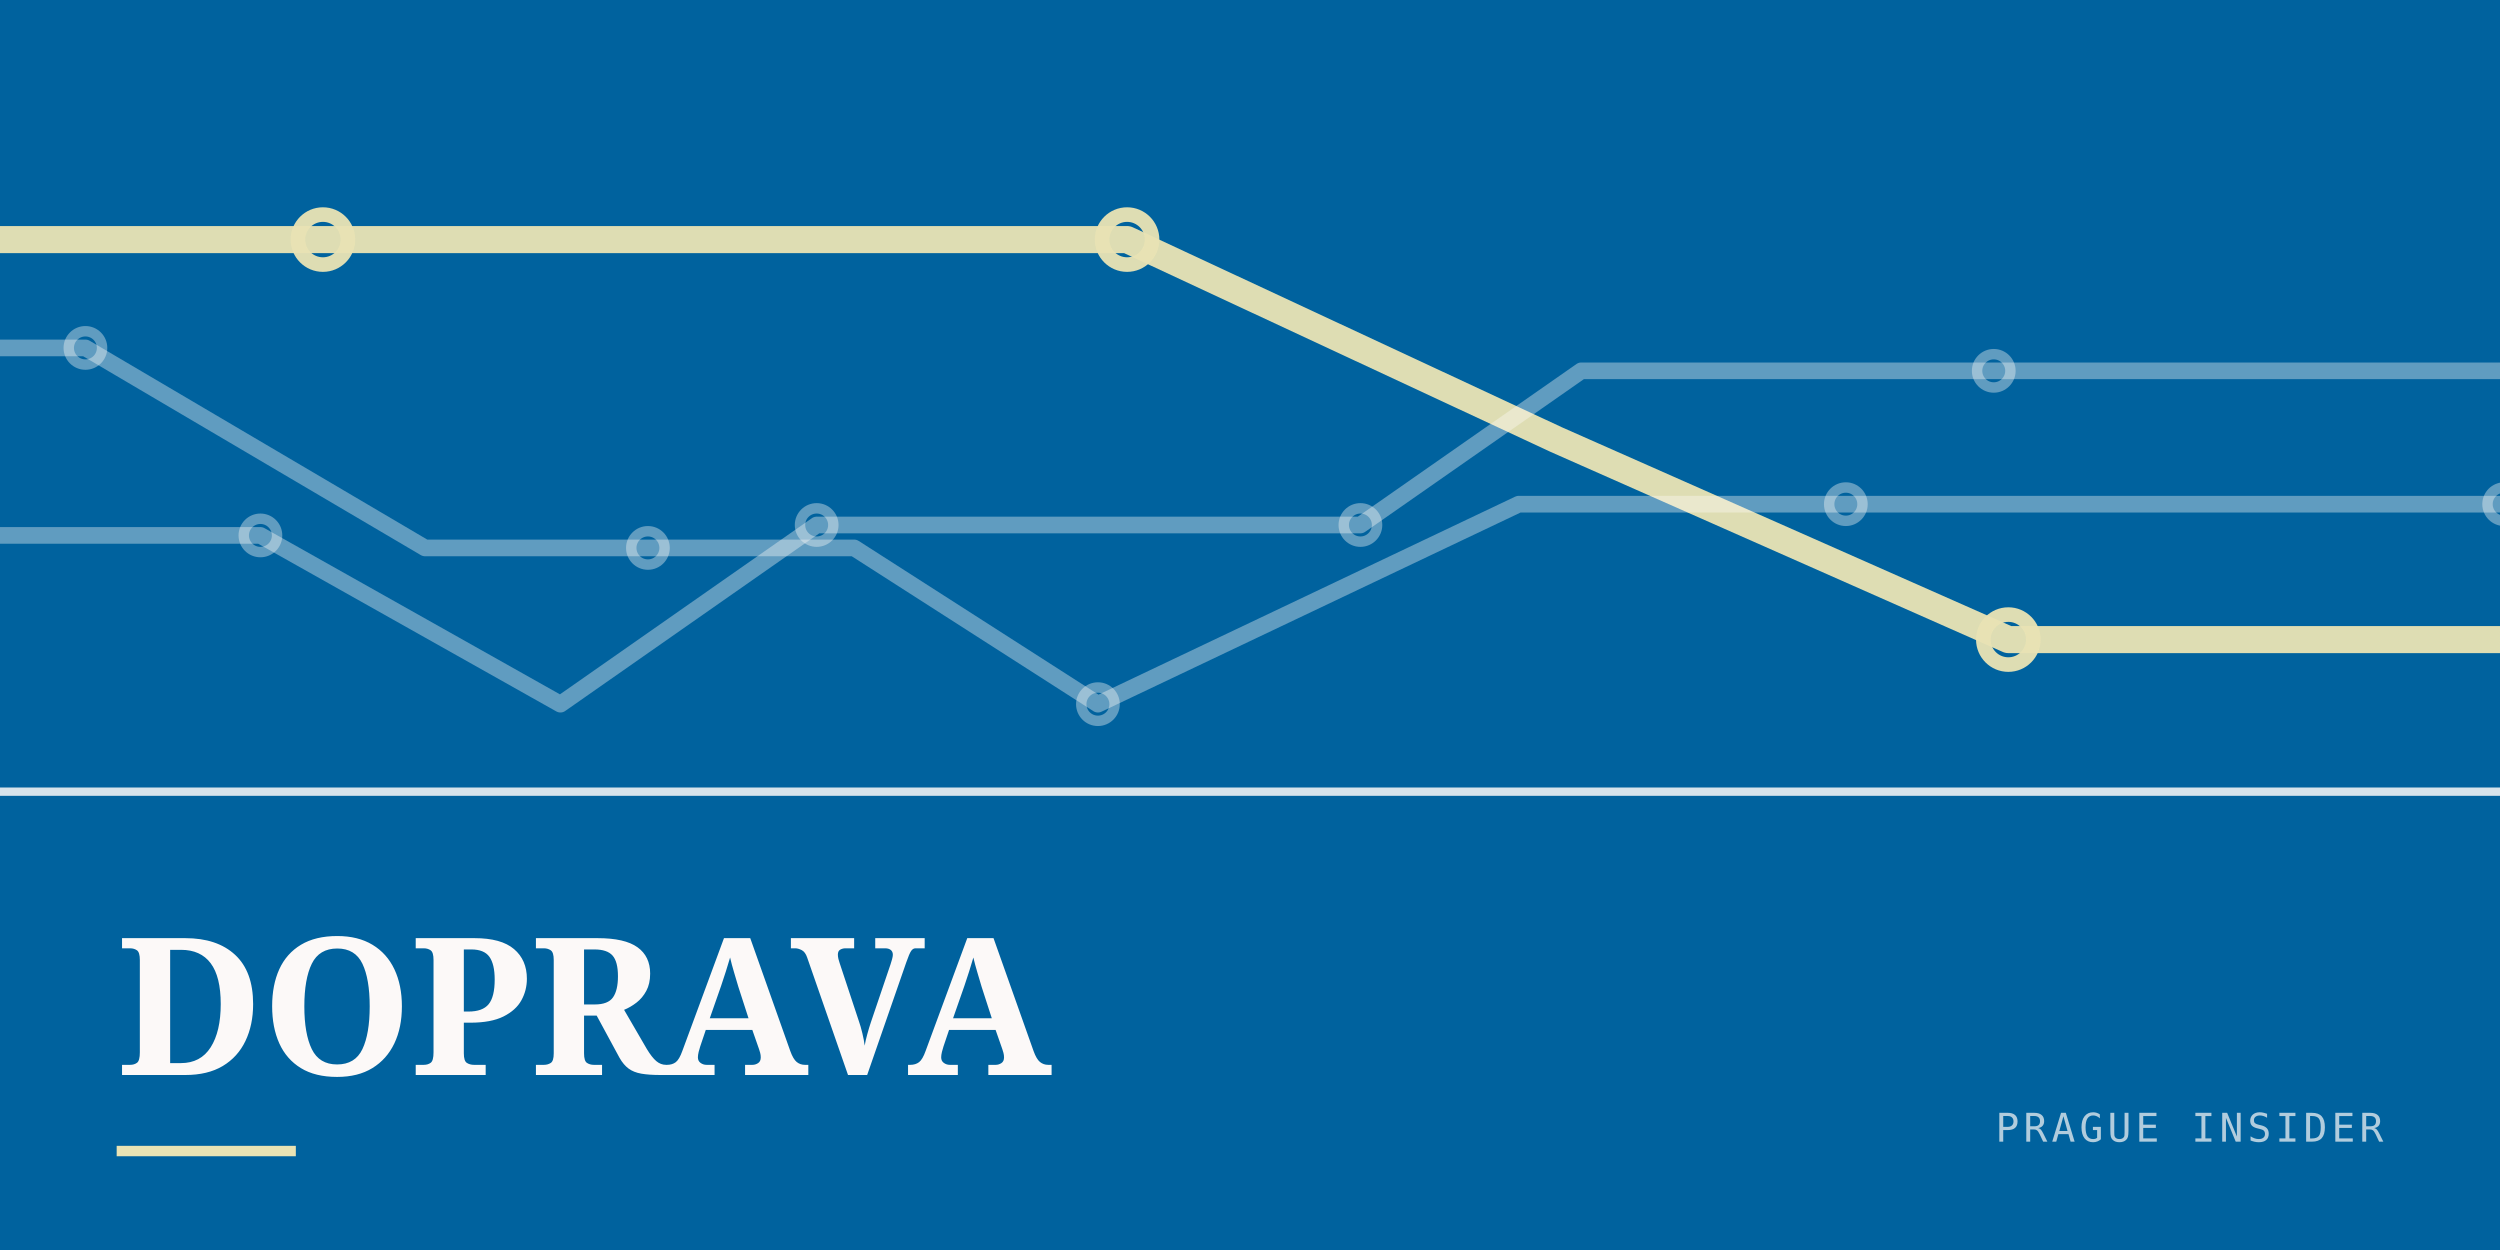
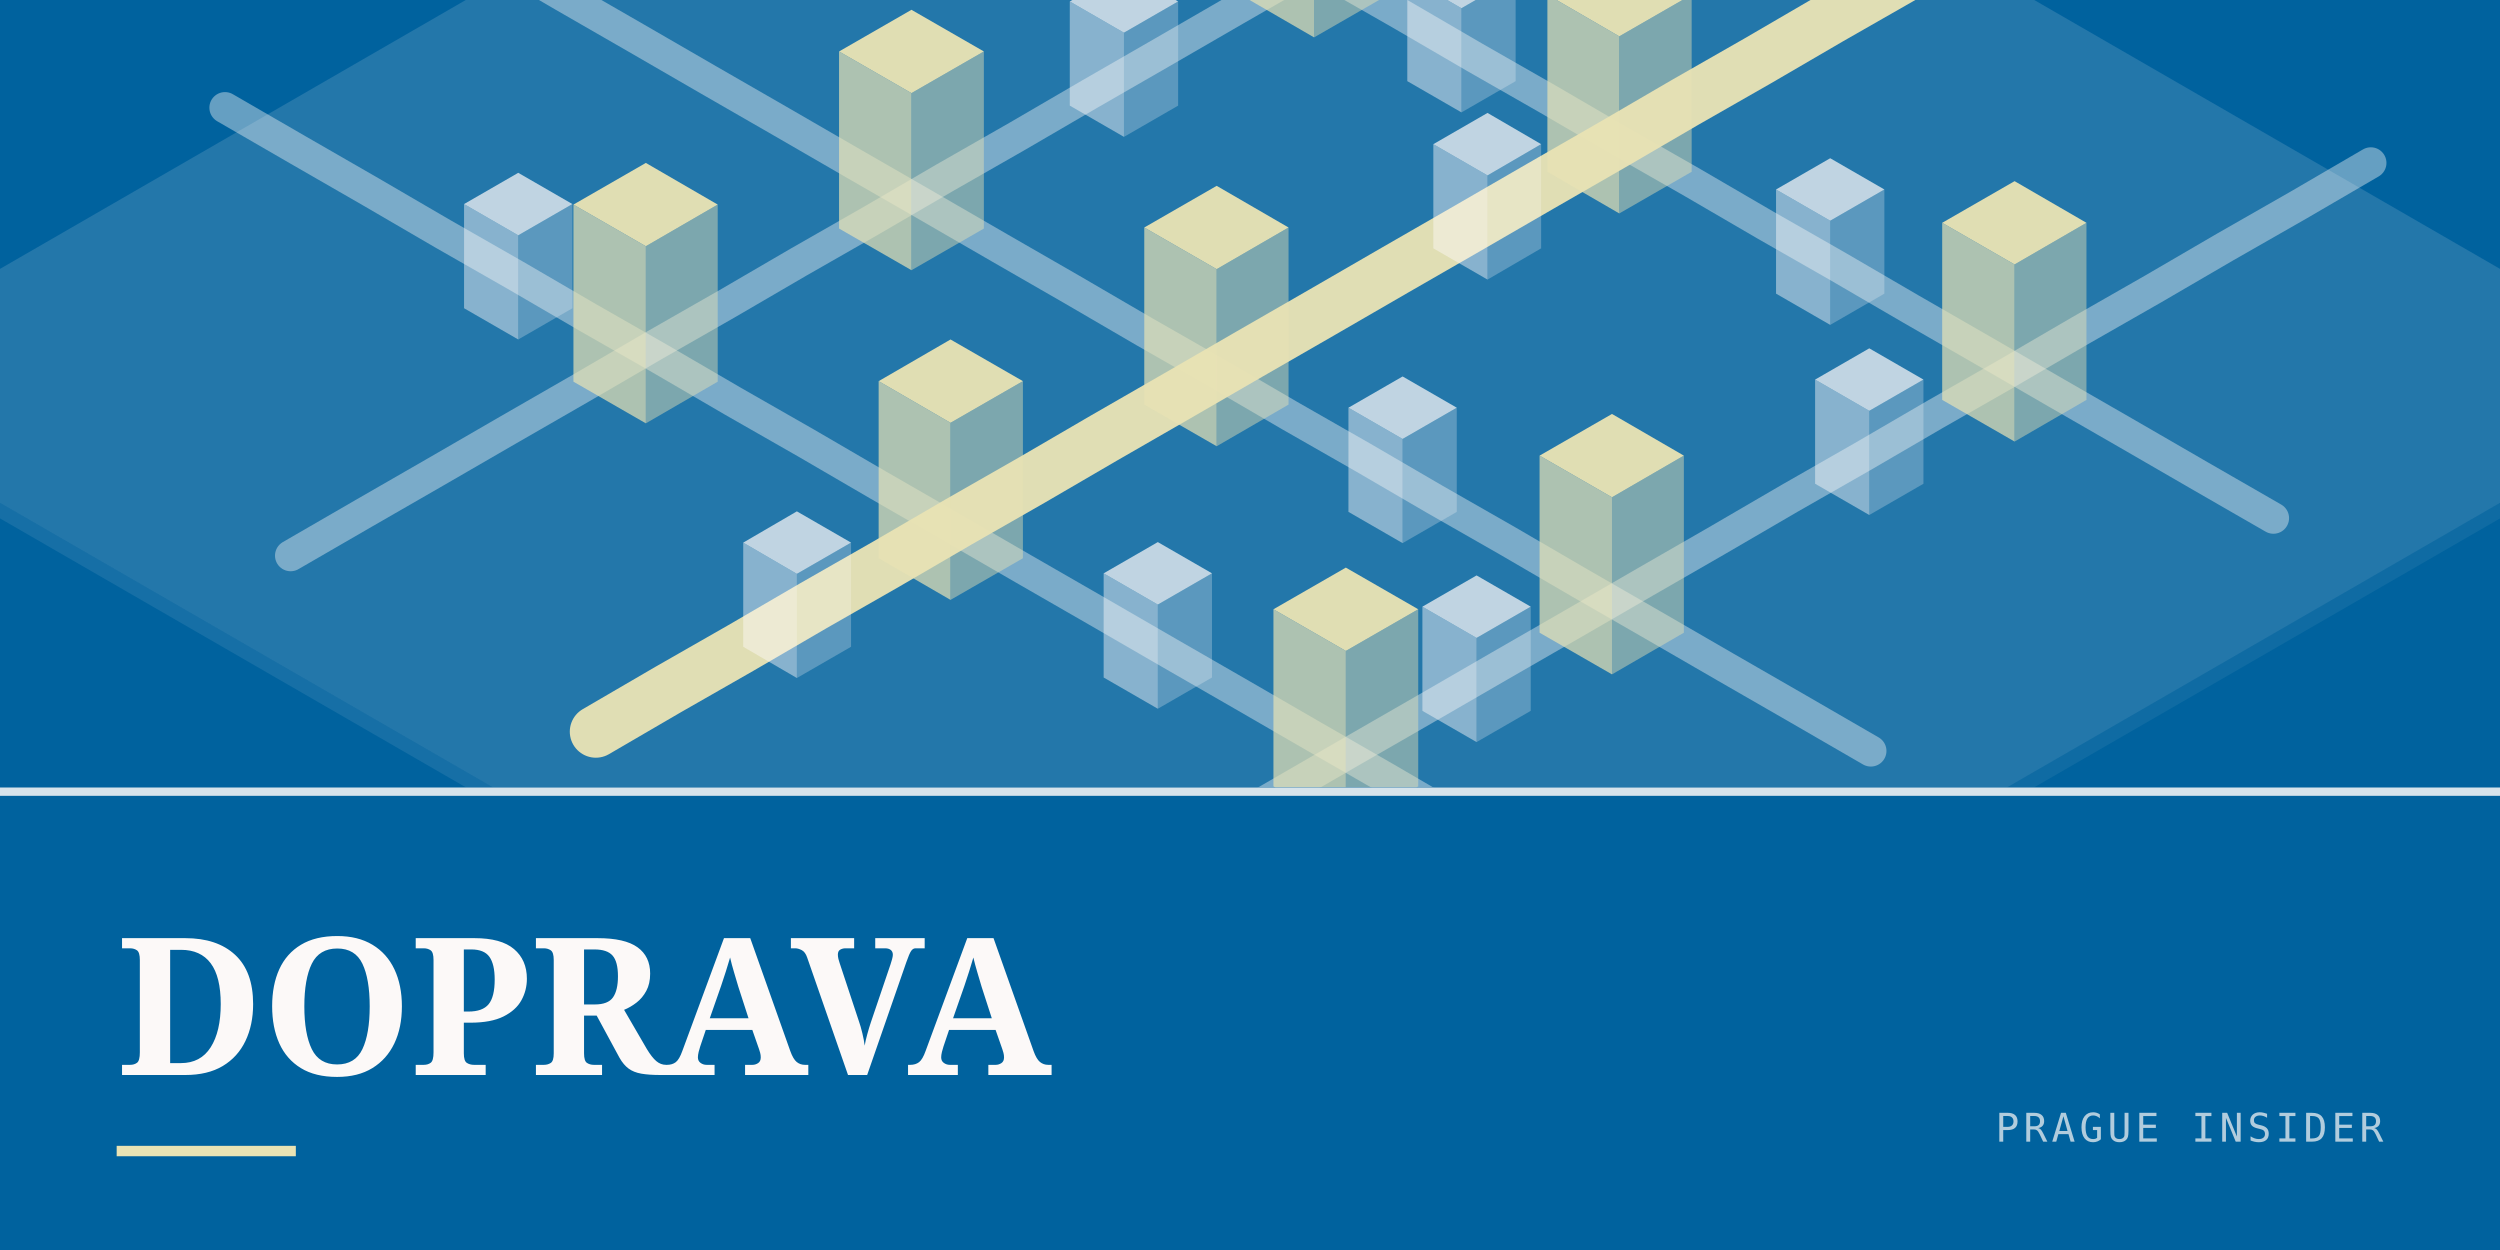
<svg xmlns="http://www.w3.org/2000/svg" viewBox="0 0 1200 600" width="1200" height="600" role="img" aria-label="Doprava">
  <defs>
-     <clipPath id="band-3543098130">
+     <clipPath id="band-transport-hero">
      <rect x="0" y="0" width="1200" height="378" />
    </clipPath>
  </defs>
  <rect width="1200" height="600" fill="#00629e" />
-   <g clip-path="url(#band-3543098130)">
-     <polyline points="-60,115 155,115 344,115 541,115 747,211 964,307 1080,307 1242,307 1369,218" fill="none" stroke="#E9E3B4" stroke-width="13" stroke-linejoin="round" stroke-linecap="round" opacity="0.95" />
-     <circle cx="155" cy="115" r="12" fill="none" stroke="#E9E3B4" stroke-width="7" opacity="0.95" />
-     <circle cx="541" cy="115" r="12" fill="none" stroke="#E9E3B4" stroke-width="7" opacity="0.95" />
-     <circle cx="964" cy="307" r="12" fill="none" stroke="#E9E3B4" stroke-width="7" opacity="0.95" />
-     <circle cx="1242" cy="307" r="12" fill="none" stroke="#E9E3B4" stroke-width="7" opacity="0.95" />
-     <polyline points="-60,167 41,167 204,263 311,263 410,263 527,338 729,242 886,242 1031,242 1202,242 1371,242" fill="none" stroke="#fcf9f8" stroke-width="8" stroke-linejoin="round" stroke-linecap="round" opacity="0.38" />
-     <circle cx="41" cy="167" r="8" fill="none" stroke="#fcf9f8" stroke-width="5" opacity="0.38" />
-     <circle cx="311" cy="263" r="8" fill="none" stroke="#fcf9f8" stroke-width="5" opacity="0.38" />
-     <circle cx="527" cy="338" r="8" fill="none" stroke="#fcf9f8" stroke-width="5" opacity="0.38" />
-     <circle cx="886" cy="242" r="8" fill="none" stroke="#fcf9f8" stroke-width="5" opacity="0.38" />
-     <circle cx="1202" cy="242" r="8" fill="none" stroke="#fcf9f8" stroke-width="5" opacity="0.38" />
-     <polyline points="-60,257 125,257 269,338 392,252 522,252 653,252 759,178 957,178 1141,178 1301,178" fill="none" stroke="#fcf9f8" stroke-width="8" stroke-linejoin="round" stroke-linecap="round" opacity="0.38" />
-     <circle cx="125" cy="257" r="8" fill="none" stroke="#fcf9f8" stroke-width="5" opacity="0.38" />
-     <circle cx="392" cy="252" r="8" fill="none" stroke="#fcf9f8" stroke-width="5" opacity="0.38" />
-     <circle cx="653" cy="252" r="8" fill="none" stroke="#fcf9f8" stroke-width="5" opacity="0.38" />
-     <circle cx="957" cy="178" r="8" fill="none" stroke="#fcf9f8" stroke-width="5" opacity="0.38" />
+   <g clip-path="url(#band-transport-hero)">
+     <g transform="translate(600.0 -94.8) scale(2.5)">
+       <polygon points="-278.9,115.0 0.0,276.0 0.0,273.0 -278.9,112.0" fill="#fcf9f8" fill-opacity="0.09" />
+       <polygon points="0.0,276.0 278.9,115.0 278.9,112.0 0.0,273.0" fill="#fcf9f8" fill-opacity="0.06" />
+       <polygon points="0.0,-49.0 278.9,112.0 0.0,273.0 -278.9,112.0" fill="#fcf9f8" fill-opacity="0.14" />
+       <polyline points="-68.4,-15.5 -54.5,-7.5 -40.5,0.6 -26.6,8.6 -12.6,16.7 1.3,24.7 15.2,32.8 29.2,40.8 43.1,48.9 57.1,56.9 71.0,65.0 85.0,73.0 98.9,81.1 112.9,89.1 126.8,97.2 140.7,105.2 154.7,113.3 168.6,121.3 182.6,129.4 196.5,137.4" fill="none" stroke="#fcf9f8" stroke-width="6" stroke-linecap="round" opacity="0.4" />
+       <polyline points="-145.7,29.1 -131.8,37.2 -117.9,45.2 -103.9,53.3 -90.0,61.3 -76.0,69.4 -62.1,77.4 -48.1,85.5 -34.2,93.5 -20.3,101.6 -6.3,109.6 7.6,117.7 21.6,125.7 35.5,133.8 49.5,141.8 63.4,149.9 77.3,157.9 91.3,166.0 105.2,174.0 119.2,182.1" fill="none" stroke="#fcf9f8" stroke-width="6" stroke-linecap="round" opacity="0.4" />
+       <polyline points="-196.8,58.6 -182.8,66.7 -168.9,74.7 -155.0,82.8 -141.0,90.8 -127.1,98.9 -113.1,106.9 -99.2,115.0 -85.2,123.0 -71.3,131.1 -57.4,139.1 -43.4,147.2 -29.5,155.2 -15.5,163.3 -1.6,171.3 12.4,179.4 26.3,187.4 40.2,195.5 54.2,203.5 68.1,211.6" fill="none" stroke="#fcf9f8" stroke-width="6" stroke-linecap="round" opacity="0.4" />
+       <polyline points="80.7,-8.4 66.8,-0.3 52.9,7.7 38.9,15.8 25.0,23.8 11.0,31.9 -2.9,39.9 -16.9,48.0 -30.8,56.0 -44.7,64.1 -58.7,72.1 -72.6,80.2 -86.6,88.2 -100.5,96.3 -114.5,104.3 -128.4,112.4 -142.3,120.4 -156.3,128.5 -170.2,136.5 -184.2,144.6" fill="none" stroke="#fcf9f8" stroke-width="6" stroke-linecap="round" opacity="0.4" />
+       <polyline points="139.3,25.4 125.4,33.5 111.4,41.5 97.5,49.6 83.5,57.6 69.6,65.7 55.7,73.7 41.7,81.8 27.8,89.8 13.8,97.9 -0.1,105.9 -14.1,114.0 -28.0,122.0 -41.9,130.1 -55.9,138.1 -69.8,146.2 -83.8,154.2 -97.7,162.3 -111.7,170.3 -125.6,178.4" fill="none" stroke="#E9E3B4" stroke-width="10" stroke-linecap="round" opacity="0.95" />
+       <polyline points="215.2,69.2 201.3,77.3 187.3,85.3 173.4,93.4 159.4,101.4 145.5,109.5 131.5,117.5 117.6,125.6 103.6,133.6 89.7,141.7 75.8,149.7 61.8,157.8 47.9,165.8 33.9,173.9 20.0,181.9 6.0,190.0 -7.9,198.0 -21.8,206.1 -35.8,214.1 -49.7,222.2" fill="none" stroke="#fcf9f8" stroke-width="6" stroke-linecap="round" opacity="0.4" />
+       <polygon points="-1.5,37.1 12.3,45.1 12.3,11.1 -1.5,3.1" fill="#E9E3B4" fill-opacity="0.7" />
+       <polygon points="12.3,45.1 26.2,37.1 26.2,3.1 12.3,11.1" fill="#E9E3B4" fill-opacity="0.45" />
+       <polygon points="12.3,-4.9 26.2,3.1 12.3,11.1 -1.5,3.1" fill="#E9E3B4" fill-opacity="0.95" />
+       <polygon points="30.2,53.5 40.6,59.5 40.6,39.5 30.2,33.5" fill="#fcf9f8" fill-opacity="0.46" />
+       <polygon points="40.6,59.5 51.0,53.5 51.0,33.5 40.6,39.5" fill="#fcf9f8" fill-opacity="0.26" />
+       <polygon points="40.6,27.5 51.0,33.5 40.6,39.5 30.2,33.5" fill="#fcf9f8" fill-opacity="0.72" />
+       <polygon points="-34.6,58.2 -24.2,64.2 -24.2,44.2 -34.6,38.2" fill="#fcf9f8" fill-opacity="0.46" />
+       <polygon points="-24.2,64.2 -13.8,58.2 -13.8,38.2 -24.2,44.2" fill="#fcf9f8" fill-opacity="0.26" />
+       <polygon points="-24.2,32.2 -13.8,38.2 -24.2,44.2 -34.6,38.2" fill="#fcf9f8" fill-opacity="0.72" />
+       <polygon points="57.1,70.9 70.9,78.9 70.9,44.9 57.1,36.9" fill="#E9E3B4" fill-opacity="0.7" />
+       <polygon points="70.9,78.9 84.8,70.9 84.8,36.9 70.9,44.9" fill="#E9E3B4" fill-opacity="0.45" />
+       <polygon points="70.9,28.9 84.8,36.9 70.9,44.9 57.1,36.9" fill="#E9E3B4" fill-opacity="0.95" />
+       <polygon points="-78.9,81.8 -65.0,89.8 -65.0,55.8 -78.9,47.8" fill="#E9E3B4" fill-opacity="0.7" />
+       <polygon points="-65.0,89.8 -51.1,81.8 -51.1,47.8 -65.0,55.8" fill="#E9E3B4" fill-opacity="0.45" />
+       <polygon points="-65.0,39.8 -51.1,47.8 -65.0,55.8 -78.9,47.8" fill="#E9E3B4" fill-opacity="0.95" />
+       <polygon points="35.2,85.6 45.6,91.6 45.6,71.6 35.2,65.6" fill="#fcf9f8" fill-opacity="0.46" />
+       <polygon points="45.6,91.6 55.9,85.6 55.9,65.6 45.6,71.6" fill="#fcf9f8" fill-opacity="0.26" />
+       <polygon points="45.6,59.6 55.9,65.6 45.6,71.6 35.2,65.6" fill="#fcf9f8" fill-opacity="0.72" />
+       <polygon points="101.0,94.3 111.4,100.3 111.4,80.3 101.0,74.3" fill="#fcf9f8" fill-opacity="0.46" />
+       <polygon points="111.4,100.3 121.8,94.3 121.8,74.3 111.4,80.3" fill="#fcf9f8" fill-opacity="0.26" />
+       <polygon points="111.4,68.3 121.8,74.3 111.4,80.3 101.0,74.3" fill="#fcf9f8" fill-opacity="0.72" />
+       <polygon points="-150.9,97.1 -140.5,103.1 -140.5,83.1 -150.9,77.1" fill="#fcf9f8" fill-opacity="0.46" />
+       <polygon points="-140.5,103.1 -130.1,97.1 -130.1,77.1 -140.5,83.1" fill="#fcf9f8" fill-opacity="0.26" />
+       <polygon points="-140.5,71.1 -130.1,77.1 -140.5,83.1 -150.9,77.1" fill="#fcf9f8" fill-opacity="0.72" />
+       <polygon points="-129.9,111.2 -116.0,119.2 -116.0,85.2 -129.9,77.2" fill="#E9E3B4" fill-opacity="0.7" />
+       <polygon points="-116.0,119.2 -102.2,111.2 -102.2,77.2 -116.0,85.2" fill="#E9E3B4" fill-opacity="0.45" />
+       <polygon points="-116.0,69.2 -102.2,77.2 -116.0,85.2 -129.9,77.2" fill="#E9E3B4" fill-opacity="0.95" />
+       <polygon points="132.9,114.7 146.8,122.7 146.8,88.7 132.9,80.7" fill="#E9E3B4" fill-opacity="0.7" />
+       <polygon points="146.8,122.7 160.6,114.7 160.6,80.7 146.8,88.7" fill="#E9E3B4" fill-opacity="0.45" />
+       <polygon points="146.8,72.7 160.6,80.7 146.8,88.7 132.9,80.7" fill="#E9E3B4" fill-opacity="0.95" />
+       <polygon points="-20.3,115.6 -6.4,123.6 -6.4,89.6 -20.3,81.6" fill="#E9E3B4" fill-opacity="0.7" />
+       <polygon points="-6.4,123.6 7.4,115.6 7.4,81.6 -6.4,89.6" fill="#E9E3B4" fill-opacity="0.45" />
+       <polygon points="-6.4,73.6 7.4,81.6 -6.4,89.6 -20.3,81.6" fill="#E9E3B4" fill-opacity="0.95" />
+       <polygon points="108.5,130.8 118.9,136.8 118.9,116.8 108.5,110.8" fill="#fcf9f8" fill-opacity="0.46" />
+       <polygon points="118.9,136.8 129.3,130.8 129.3,110.8 118.9,116.8" fill="#fcf9f8" fill-opacity="0.26" />
+       <polygon points="118.9,104.8 129.3,110.8 118.9,116.8 108.5,110.8" fill="#fcf9f8" fill-opacity="0.72" />
+       <polygon points="18.9,136.2 29.3,142.2 29.3,122.2 18.9,116.2" fill="#fcf9f8" fill-opacity="0.46" />
+       <polygon points="29.3,142.2 39.7,136.2 39.7,116.2 29.3,122.2" fill="#fcf9f8" fill-opacity="0.26" />
+       <polygon points="29.3,110.2 39.7,116.2 29.3,122.2 18.9,116.2" fill="#fcf9f8" fill-opacity="0.72" />
+       <polygon points="-71.3,145.1 -57.5,153.1 -57.5,119.1 -71.3,111.1" fill="#E9E3B4" fill-opacity="0.7" />
+       <polygon points="-57.5,153.1 -43.6,145.1 -43.6,111.1 -57.5,119.1" fill="#E9E3B4" fill-opacity="0.45" />
+       <polygon points="-57.5,103.1 -43.6,111.1 -57.5,119.1 -71.3,111.1" fill="#E9E3B4" fill-opacity="0.95" />
+       <polygon points="55.6,159.4 69.5,167.4 69.5,133.4 55.6,125.4" fill="#E9E3B4" fill-opacity="0.7" />
+       <polygon points="69.5,167.4 83.3,159.4 83.3,125.4 69.5,133.4" fill="#E9E3B4" fill-opacity="0.45" />
+       <polygon points="69.5,117.4 83.3,125.4 69.5,133.4 55.6,125.4" fill="#E9E3B4" fill-opacity="0.95" />
+       <polygon points="-97.3,162.1 -87.0,168.1 -87.0,148.1 -97.3,142.1" fill="#fcf9f8" fill-opacity="0.46" />
+       <polygon points="-87.0,168.1 -76.6,162.1 -76.6,142.1 -87.0,148.1" fill="#fcf9f8" fill-opacity="0.26" />
+       <polygon points="-87.0,136.1 -76.6,142.1 -87.0,148.1 -97.3,142.1" fill="#fcf9f8" fill-opacity="0.72" />
+       <polygon points="-28.1,168.0 -17.7,174.0 -17.7,154.0 -28.1,148.0" fill="#fcf9f8" fill-opacity="0.46" />
+       <polygon points="-17.7,174.0 -7.3,168.0 -7.3,148.0 -17.7,154.0" fill="#fcf9f8" fill-opacity="0.26" />
+       <polygon points="-17.7,142.0 -7.3,148.0 -17.7,154.0 -28.1,148.0" fill="#fcf9f8" fill-opacity="0.72" />
+       <polygon points="33.1,174.4 43.5,180.4 43.5,160.4 33.1,154.4" fill="#fcf9f8" fill-opacity="0.46" />
+       <polygon points="43.5,180.4 53.9,174.4 53.9,154.4 43.5,160.4" fill="#fcf9f8" fill-opacity="0.26" />
+       <polygon points="43.5,148.4 53.9,154.4 43.5,160.4 33.1,154.4" fill="#fcf9f8" fill-opacity="0.72" />
+       <polygon points="4.5,188.9 18.4,196.9 18.4,162.9 4.5,154.9" fill="#E9E3B4" fill-opacity="0.7" />
+       <polygon points="18.4,196.9 32.3,188.9 32.3,154.9 18.4,162.9" fill="#E9E3B4" fill-opacity="0.45" />
+       <polygon points="18.4,146.9 32.3,154.9 18.4,162.9 4.5,154.9" fill="#E9E3B4" fill-opacity="0.95" />
+     </g>
  </g>
  <rect x="0" y="378" width="1200" height="222" fill="#00629e" />
  <rect x="0" y="378" width="1200" height="4" fill="#fcf9f8" opacity="0.85" />
  <text x="56" y="516" font-family="'Source Serif 4 Variable', 'Source Serif 4', Georgia, serif" font-size="92" font-weight="700" fill="#fcf9f8" letter-spacing="-1">DOPRAVA</text>
  <rect x="56" y="550" width="86" height="5" fill="#E9E3B4" />
  <text x="1144" y="548" text-anchor="end" font-family="'JetBrains Mono', ui-monospace, monospace" font-size="19" letter-spacing="2" fill="#fcf9f8" opacity="0.7">PRAGUE INSIDER</text>
</svg>
